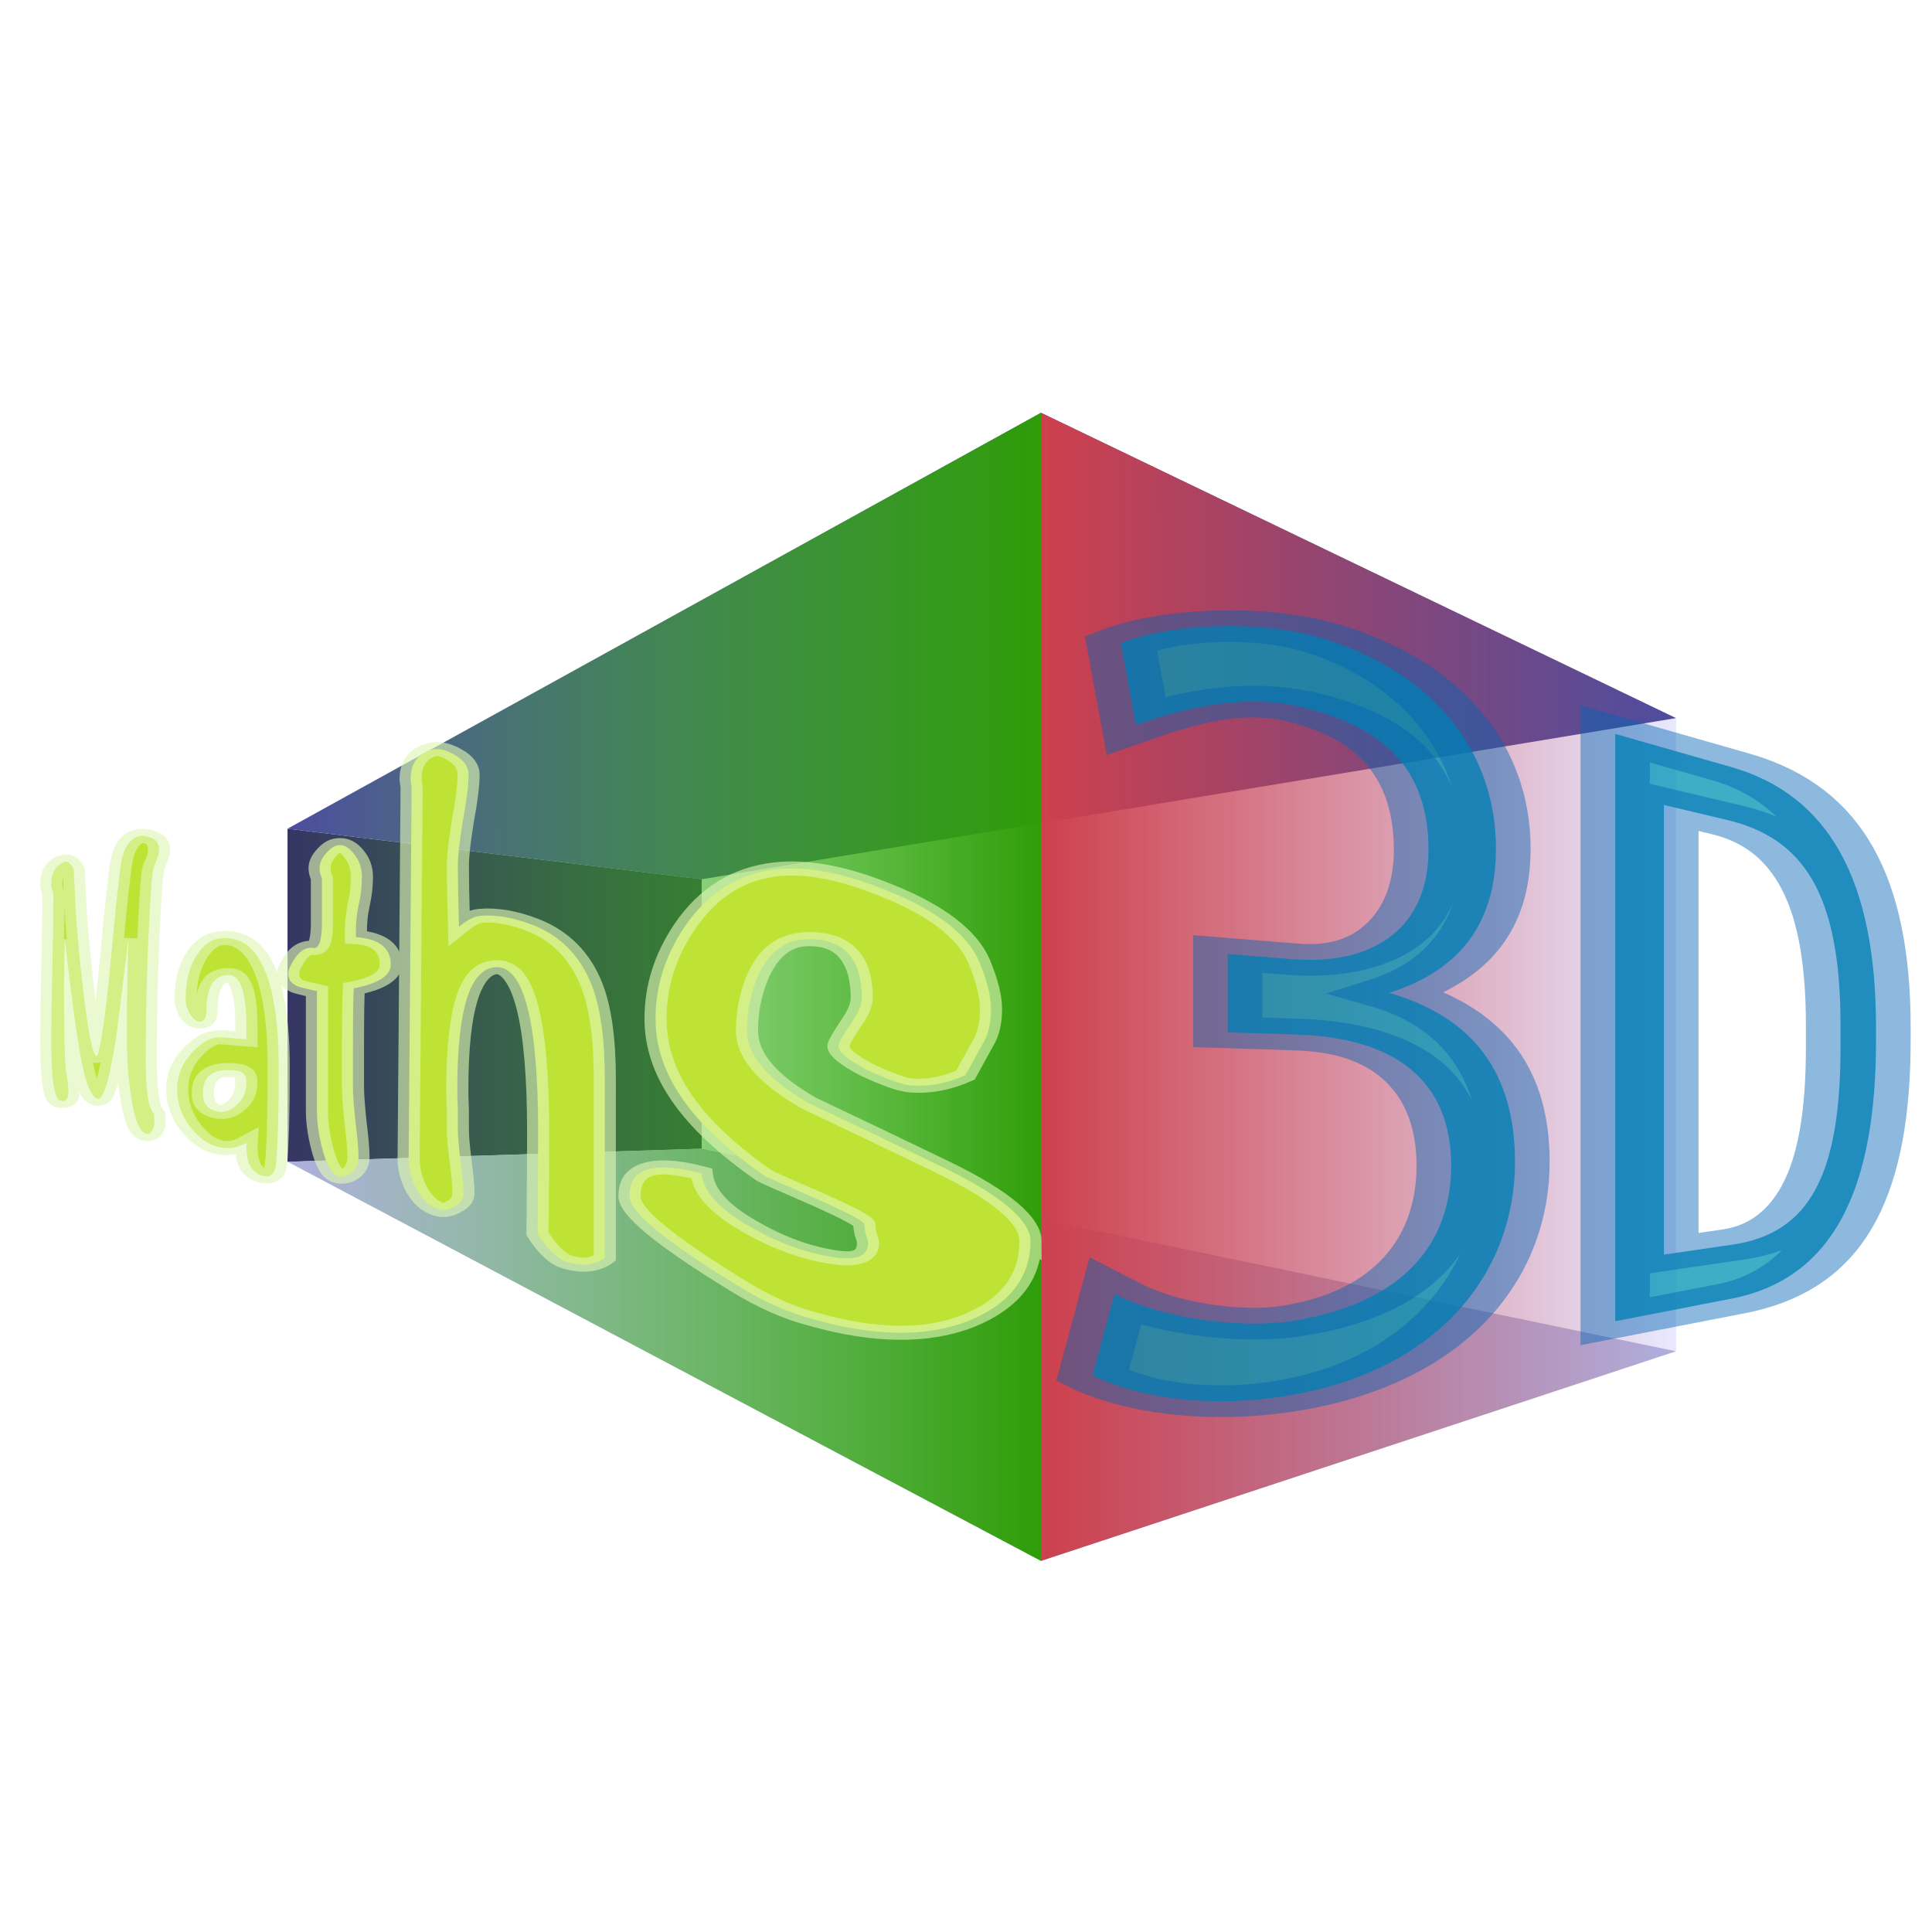
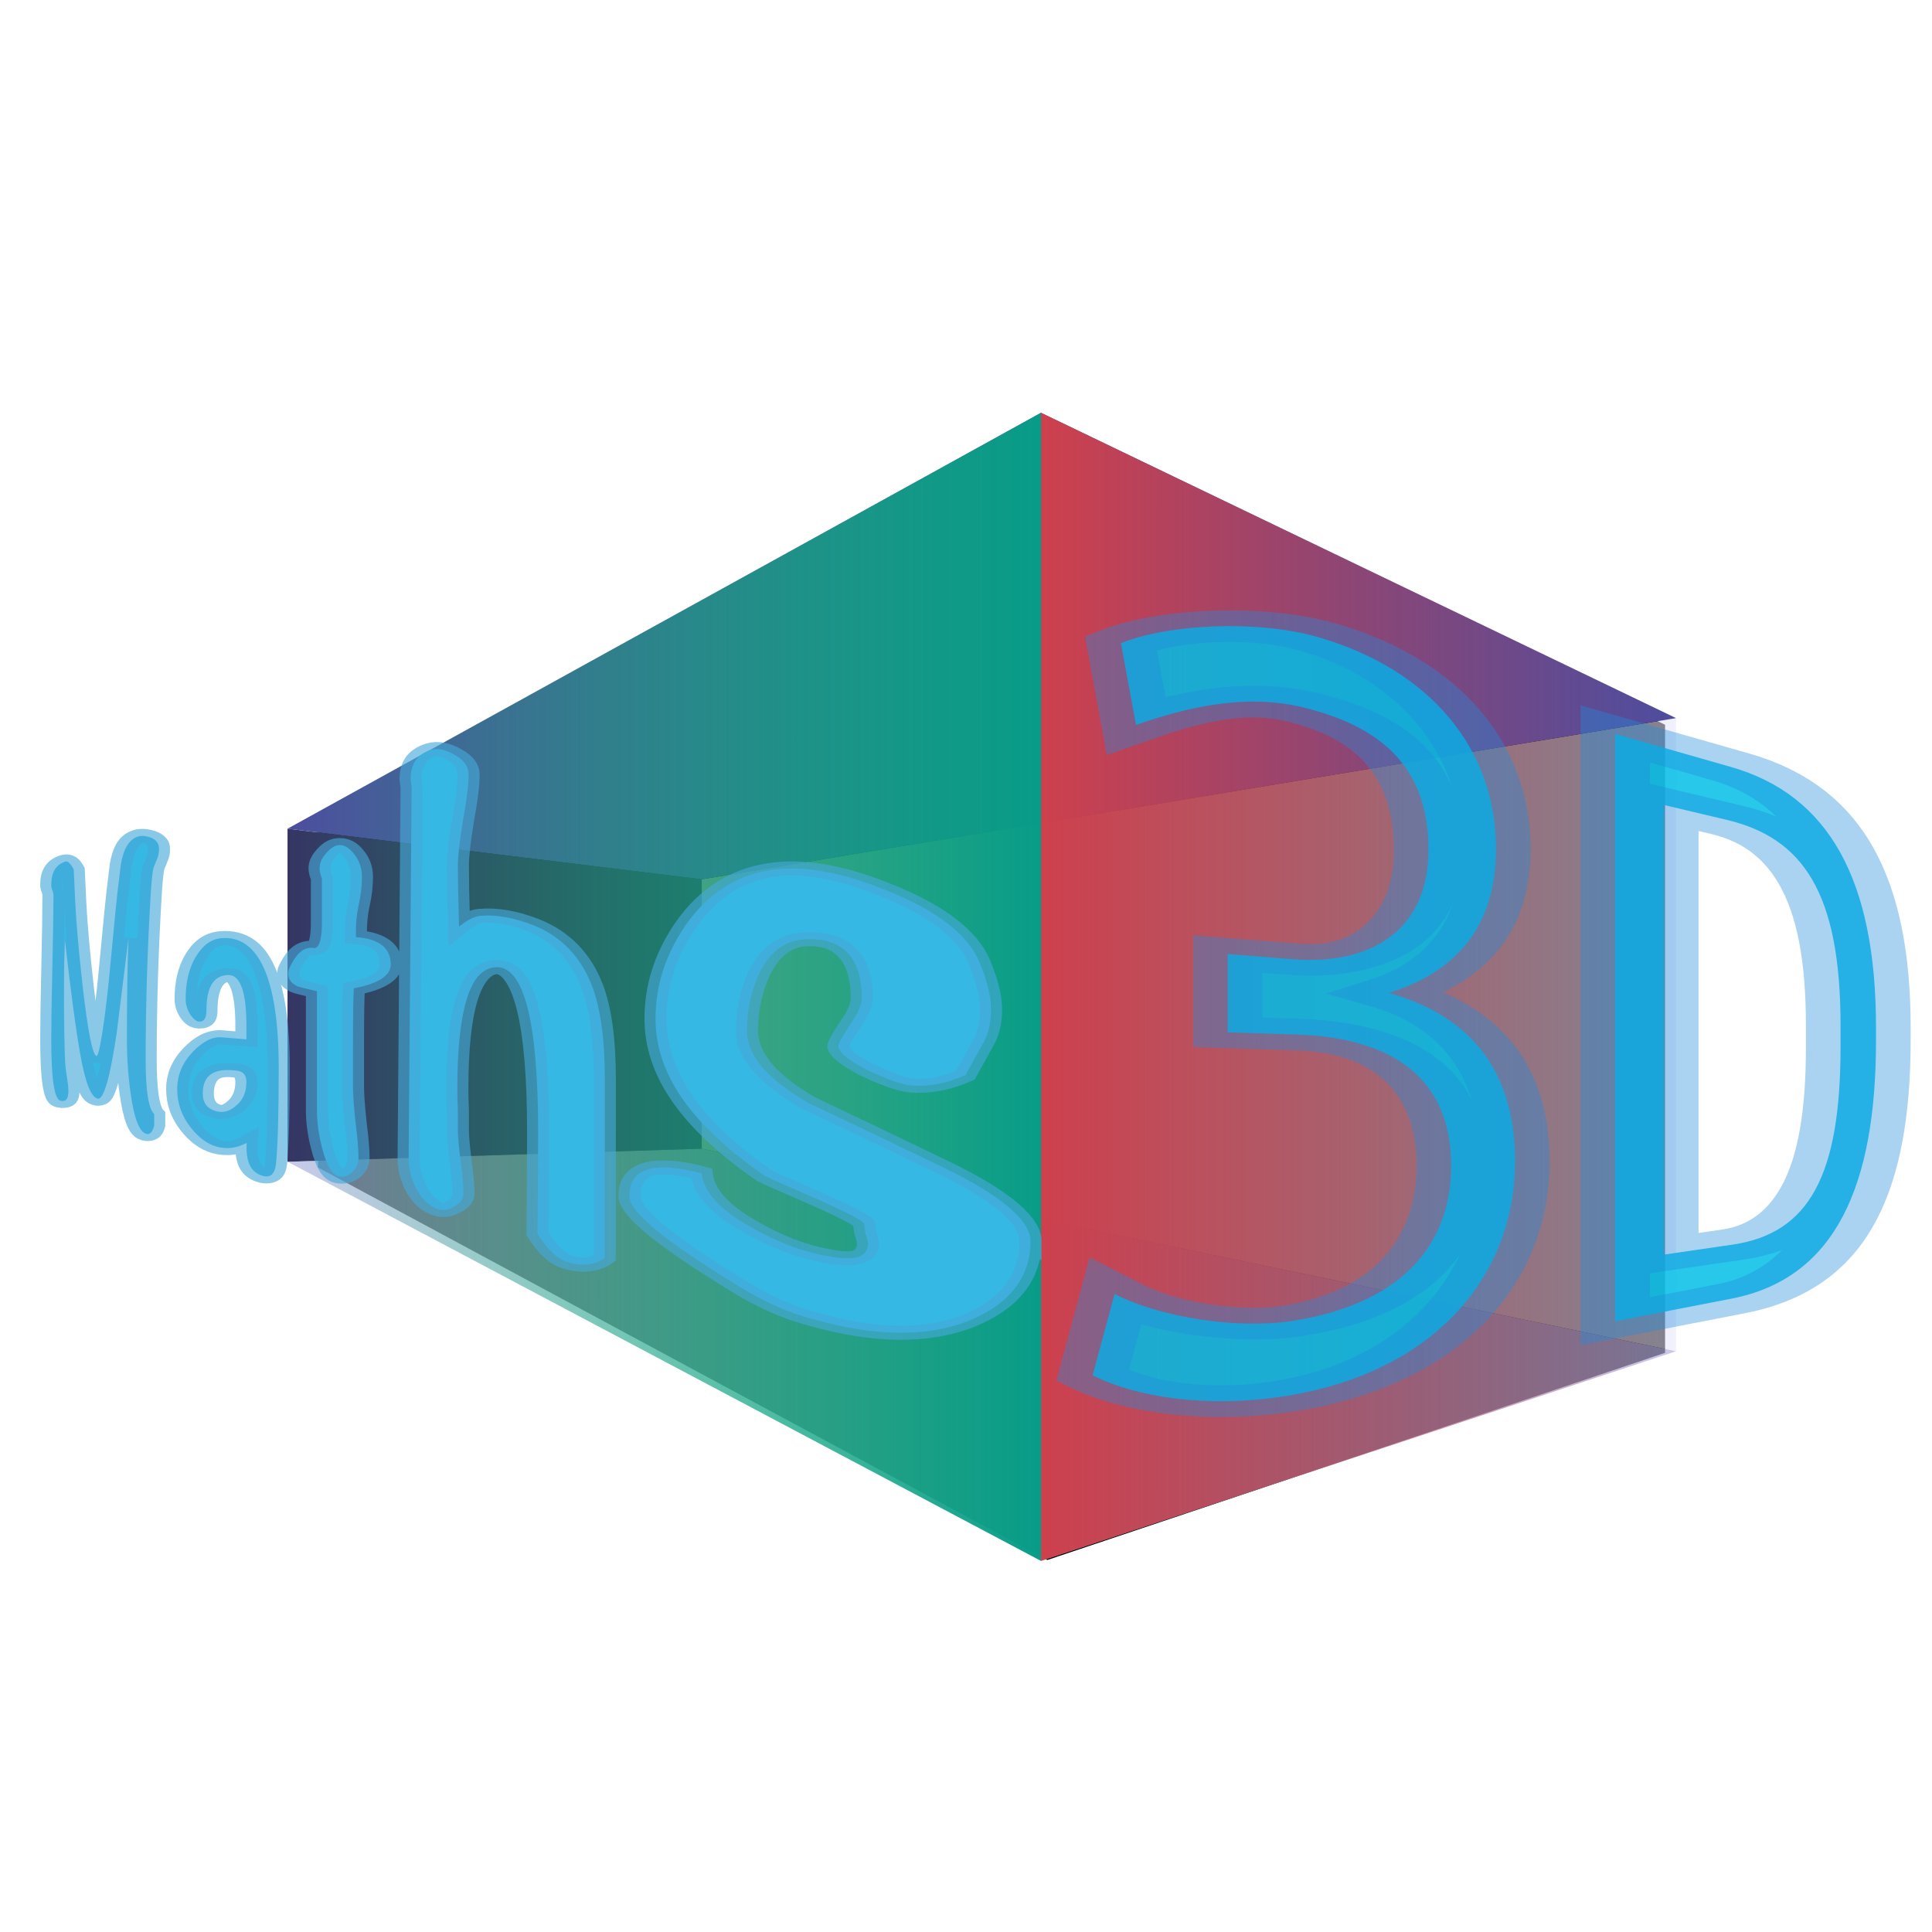
- <svg xmlns="http://www.w3.org/2000/svg" xmlns:xlink="http://www.w3.org/1999/xlink" id="svg8" version="1.1" viewBox="0 0 25.4 25.4" height="96" width="96">
+ <svg xmlns="http://www.w3.org/2000/svg" xmlns:xlink="http://www.w3.org/1999/xlink" width="96" height="96" viewBox="0 0 25.4 25.4" version="1.1" id="svg8">
  <style id="style833" />
  <defs id="defs2">
    <linearGradient id="linearGradient867">
-       <stop style="stop-color:#ce404d;stop-opacity:1;" offset="0" id="stop863" />
-       <stop style="stop-color:#c73e4b;stop-opacity:0;" offset="1" id="stop865" />
+       <stop id="stop863" offset="0" style="stop-color:#ce404d;stop-opacity:1;" />
+       <stop id="stop865" offset="1" style="stop-color:#c73e4b;stop-opacity:0;" />
    </linearGradient>
    <linearGradient id="linearGradient857">
-       <stop style="stop-color:#42e10a;stop-opacity:0;" offset="0" id="stop853" />
-       <stop style="stop-color:#2e9c07;stop-opacity:0.993;" offset="1" id="stop855" />
+       <stop id="stop853" offset="0" style="stop-color:#0ae164;stop-opacity:0;" />
+       <stop id="stop855" offset="1" style="stop-color:#079c88;stop-opacity:0.993;" />
    </linearGradient>
-     <linearGradient xlink:href="#linearGradient857" id="linearGradient859" x1="1.609" y1="12.74" x2="13.653" y2="12.74" gradientUnits="userSpaceOnUse" gradientTransform="matrix(0.8224652,0,0,0.6123653,2.45692,5.172485)" />
-     <linearGradient xlink:href="#linearGradient867" id="linearGradient869" x1="13.653" y1="12.74" x2="23.805" y2="12.74" gradientUnits="userSpaceOnUse" gradientTransform="matrix(0.8224652,0,0,0.6123653,2.45692,5.172485)" />
+     <linearGradient gradientTransform="matrix(0.8224652,0,0,0.6123653,2.45692,5.172485)" gradientUnits="userSpaceOnUse" y2="12.74" x2="13.653" y1="12.74" x1="1.609" id="linearGradient859" xlink:href="#linearGradient857" />
+     <linearGradient gradientTransform="matrix(0.8224652,0,0,0.6123653,2.45692,5.172485)" gradientUnits="userSpaceOnUse" y2="12.74" x2="23.805" y1="12.74" x1="13.653" id="linearGradient869" xlink:href="#linearGradient867" />
  </defs>
  <g id="layer1">
-     <path id="path855" style="fill:#e9e9ff;fill-rule:evenodd;stroke:none;stroke-width:0.402;stroke-linecap:round;stroke-linejoin:round;paint-order:stroke fill markers" d="M 9.225,11.56 22.035,9.441 V 17.765 L 9.225,15.102 Z" />
-     <path id="path857" style="fill:#353564;fill-rule:evenodd;stroke:none;stroke-width:0.402;stroke-linecap:round;stroke-linejoin:round;paint-order:stroke fill markers" d="m 3.78,10.895 v 4.379 L 9.225,15.102 v -3.543 z" />
-     <path id="path859" style="fill:#afafde;fill-rule:evenodd;stroke:none;stroke-width:0.402;stroke-linecap:round;stroke-linejoin:round;paint-order:stroke fill markers" d="M 3.78,15.273 13.686,20.521 22.035,17.765 9.225,15.102 Z" />
-     <path id="path861" style="fill:#4d4d9f;fill-rule:evenodd;stroke:none;stroke-width:0.402;stroke-linecap:round;stroke-linejoin:round;paint-order:stroke fill markers" d="M 3.78,10.895 13.686,5.427 22.035,9.441 9.225,11.56 Z" />
-     <path id="path863" style="fill:url(#linearGradient869);fill-opacity:1;fill-rule:evenodd;stroke:none;stroke-width:0.402;stroke-linecap:round;stroke-linejoin:round;paint-order:stroke fill markers" d="M 13.686,5.427 V 20.521 l 8.35,-2.756 V 9.441 Z" />
-     <path id="path865" style="fill:url(#linearGradient859);fill-opacity:1;fill-rule:evenodd;stroke:none;stroke-width:0.402;stroke-linecap:round;stroke-linejoin:round;paint-order:stroke fill markers" d="M 3.78,10.895 13.686,5.427 V 20.521 L 3.78,15.273 Z" />
-     <g aria-label="Maths" id="text853" style="font-style:normal;font-variant:normal;font-weight:bold;font-stretch:normal;font-size:10.583px;line-height:1.25;font-family:Noteworthy;-inkscape-font-specification:'Noteworthy Bold';font-variant-ligatures:normal;font-variant-caps:normal;font-variant-numeric:normal;font-variant-east-asian:normal;fill:#000000;fill-opacity:1;stroke:none;stroke-width:0.265" transform="matrix(0.1312095,0,0,0.137012,-2.529914,-6.076924)">
-       <g aria-label="Maths" id="text910" style="font-style:normal;font-variant:normal;font-weight:bold;font-stretch:normal;font-size:10.583px;line-height:1.25;font-family:Noteworthy;-inkscape-font-specification:'Noteworthy Bold';font-variant-ligatures:normal;font-variant-caps:normal;font-variant-numeric:normal;font-variant-east-asian:normal;fill:#bee335;fill-opacity:1;stroke:#dff5b4;stroke-width:1.7;stroke-miterlimit:4;stroke-dasharray:none;stroke-opacity:0.632" transform="matrix(1.303042,0,0,0.7928297,-0.788355,33.77673)">
-         <path id="path920" style="font-style:normal;font-variant:normal;font-weight:bold;font-stretch:normal;font-size:10.583px;font-family:Noteworthy;-inkscape-font-specification:'Noteworthy Bold';font-variant-ligatures:normal;font-variant-caps:normal;font-variant-numeric:normal;font-variant-east-asian:normal;fill:#bee335;fill-opacity:1;stroke:#dff5b4;stroke-width:1.7;stroke-miterlimit:4;stroke-dasharray:none;stroke-opacity:0.632" d="m 94.645,163.552 c 0,4.415 -1.645,7.667 -4.785,9.661 -3.244,2.012 -7.282,1.86 -11.9,-0.197 -1.858,-0.745 -3.778,-2.092 -5.747,-3.995 -5.8,-5.588 -8.408,-9.032 -8.408,-10.895 0,-2.93 1.346,-4.027 4.191,-3.251 0.423,0.116 0.876,0.274 1.361,0.477 0.142,2.189 1.327,4.29 3.647,6.381 2.116,1.943 4.253,3.206 6.405,3.733 1.81,0.475 2.741,-0.066 2.741,-1.638 0,-0.25 -0.063,-0.643 -0.191,-1.178 -0.063,-0.513 -0.095,-0.895 -0.095,-1.144 0,-0.331 -1.212,-1.348 -3.546,-2.985 -2.501,-1.71 -3.837,-2.64 -4.109,-2.861 -5.788,-6.326 -8.398,-12.461 -8.398,-19.025 0,-3.964 0.739,-7.661 2.259,-11.19 1.773,-4.061 4.093,-6.399 7.05,-6.899 2.341,-0.396 5.154,0.428 8.521,2.602 3.695,2.327 6.106,5.18 7.029,8.465 0.624,2.336 0.939,4.29 0.939,5.841 0,1.648 -0.197,3.006 -0.587,4.069 -0.469,1.329 -0.932,2.643 -1.386,3.942 -1.425,1.002 -2.807,1.411 -4.149,1.252 -0.691,-0.082 -1.846,-0.725 -3.432,-1.9 -1.468,-1.21 -2.184,-2.164 -2.184,-2.891 0,-0.324 0.373,-1.353 1.129,-3.108 0.444,-1.052 0.667,-1.952 0.667,-2.693 0,-4.94 -1.487,-7.306 -4.321,-7.108 -1.611,0.112 -2.808,1.565 -3.621,4.321 -0.59,2.107 -0.882,4.344 -0.882,6.735 0,2.983 1.53,5.858 4.763,8.782 3.17,2.362 6.608,4.949 10.348,7.791 4.364,3.329 6.692,6.373 6.692,8.907 z m -32.736,2.029 c -0.75,0.888 -1.714,1.048 -2.875,0.506 -0.767,-0.358 -1.534,-1.509 -2.301,-3.427 0.035,-5.297 0.051,-9.396 0.051,-12.294 0,-13.405 -1.105,-20.06 -3.21,-19.969 -2.035,0.088 -3.006,5.041 -3.006,14.864 0,0.548 0.014,1.347 0.042,2.399 0,1.042 0,1.837 0,2.385 0,0.826 0.071,2.112 0.214,3.863 0.144,1.705 0.216,2.975 0.216,3.802 0,0.719 -0.23,1.261 -0.685,1.622 -0.423,0.416 -0.814,0.543 -1.17,0.387 -0.674,-0.295 -1.242,-1.068 -1.71,-2.309 -0.435,-1.266 -0.651,-2.538 -0.651,-3.828 l 0.23,-44.799 c 0,-0.157 -0.013,-0.359 -0.037,-0.606 -0.027,-0.246 -0.04,-0.422 -0.04,-0.528 0,-1.86 0.511,-3.039 1.563,-3.549 0.511,-0.248 1.114,-0.054 1.815,0.595 0.715,0.611 1.079,1.422 1.079,2.423 0,1.224 -0.146,3.086 -0.436,5.569 -0.258,2.452 -0.388,4.274 -0.388,5.482 0,1.536 0.029,3.974 0.088,7.318 0.637,-0.801 1.182,-1.24 1.63,-1.303 1.199,-0.17 2.559,0.197 4.094,1.137 2.079,1.302 3.601,3.719 4.483,7.254 0.667,2.71 1.005,6.486 1.005,11.29 z M 45.453,130.068 c 0,1.359 -0.98,2.33 -2.842,2.885 -0.045,1.052 -0.067,3.44 -0.067,7.167 v 4.729 c 0,0.953 0.066,2.379 0.197,4.283 0.152,1.92 0.228,3.343 0.228,4.26 0,0.768 -0.175,1.395 -0.521,1.878 -0.344,0.429 -0.683,0.57 -1.017,0.427 -0.512,-0.218 -0.935,-1.387 -1.274,-3.488 -0.256,-1.592 -0.382,-3.084 -0.382,-4.489 v -14.415 c -0.881,-0.315 -1.374,-0.511 -1.502,-0.597 -0.473,-0.344 -0.706,-0.839 -0.706,-1.488 0,-0.174 0.017,-0.37 0.052,-0.588 0.469,-1.648 1.003,-2.514 1.605,-2.575 0.04,-0.004 0.096,-0.01 0.173,-0.018 0.077,0.036 0.135,0.053 0.172,0.049 0.409,-0.041 0.607,-1.18 0.587,-3.414 v -5.001 c -0.119,-0.468 -0.179,-0.884 -0.179,-1.248 0,-0.592 0.149,-1.16 0.447,-1.711 0.321,-0.612 0.625,-0.968 0.915,-1.064 0.436,-0.145 0.86,0.189 1.271,1.015 0.414,0.788 0.624,1.718 0.624,2.782 0,1.163 -0.088,2.343 -0.265,3.534 -0.153,1.132 -0.217,2.294 -0.196,3.491 v 0.288 c 1.756,0.188 2.679,1.293 2.679,3.307 z m -8.618,12.522 c 0,5.512 -0.07,9.373 -0.207,11.574 -0.086,1.279 -0.442,1.767 -1.058,1.473 -0.9,-0.429 -1.29,-1.749 -1.197,-3.978 -0.766,0.649 -1.536,0.794 -2.308,0.458 -0.718,-0.312 -1.38,-1.085 -1.99,-2.299 -0.703,-1.401 -1.046,-2.943 -1.046,-4.662 0,-1.684 0.392,-3.176 1.2,-4.516 0.762,-1.252 1.503,-1.85 2.219,-1.757 l 1.902,0.246 v -1.461 c 0.015,-4.254 -0.463,-6.362 -1.404,-6.323 -1.125,0.047 -1.667,1.469 -1.667,4.266 0,0.946 -0.188,1.402 -0.56,1.369 -0.224,-0.02 -0.457,-0.317 -0.7,-0.886 -0.228,-0.601 -0.342,-1.208 -0.342,-1.827 0,-2.038 0.253,-3.728 0.767,-5.094 0.527,-1.401 1.178,-2.17 1.962,-2.283 2.857,-0.412 4.429,4.808 4.429,15.7 z m -2.485,1.704 c 0,-0.809 -0.233,-1.263 -0.69,-1.362 -1.812,-0.391 -2.664,0.532 -2.664,2.746 0,1.204 0.371,1.93 1.133,2.187 0.484,0.163 0.949,-0.056 1.394,-0.668 0.548,-0.673 0.827,-1.645 0.827,-2.904 z m -6.72,-28.229 c 0,0.483 -0.051,0.902 -0.153,1.254 -0.168,0.652 -0.257,0.995 -0.268,1.032 -0.067,0.369 -0.133,1.28 -0.199,2.731 -0.272,6.978 -0.407,13.78 -0.407,20.48 0,3.769 0.216,5.969 0.657,6.613 v 1.39 c -0.134,0.795 -0.337,1.128 -0.609,1.004 -0.541,-0.247 -0.94,-1.891 -1.204,-4.905 -0.191,-2.109 -0.286,-4.273 -0.286,-6.508 0,-4.892 0.04,-8.976 0.12,-12.264 -0.298,3.823 -0.595,7.599 -0.893,11.329 -0.525,5.61 -1.018,8.264 -1.479,8.088 -0.508,-0.194 -0.945,-1.941 -1.314,-5.191 -0.336,-2.887 -0.74,-7.607 -1.205,-14.062 -0.045,1.922 -0.067,3.878 -0.067,5.873 0,4.132 0.03,7.132 0.09,9.004 0.007,0.341 0.048,0.903 0.125,1.69 0.083,0.765 0.125,1.361 0.125,1.786 0,0.938 -0.209,1.319 -0.618,1.145 -0.471,-0.2 -0.701,-2.681 -0.701,-7.447 0,-1.935 0.028,-4.822 0.085,-8.67 0.056,-3.862 0.084,-6.757 0.084,-8.674 0,-0.219 -0.028,-0.442 -0.084,-0.666 -0.057,-0.223 -0.085,-0.443 -0.085,-0.662 0,-1.526 0.356,-2.462 1.093,-2.823 0.174,-0.085 0.385,0.226 0.634,0.942 0.024,0.881 0.063,2.219 0.118,4.015 0.08,2.523 0.267,5.868 0.566,10.083 0.405,5.553 0.766,8.416 1.077,8.488 0.07,0.016 0.162,-0.435 0.276,-1.357 0.223,-1.804 0.444,-4.39 0.664,-7.773 0.166,-2.729 0.333,-5.484 0.503,-8.266 0.077,-1.318 0.214,-3.235 0.418,-5.769 0.204,-1.919 0.64,-3.052 1.325,-3.392 0.251,-0.125 0.56,-0.094 0.928,0.097 0.454,0.264 0.685,0.726 0.685,1.382 z" />
+     <path id="path923" d="m 4.309,11.02 9.471,-5.311 7.983,3.899 V 17.694 l -7.983,2.677 -9.471,-5.098 z" style="fill:#000000;fill-opacity:1;stroke:#000000;stroke-width:0.255px;stroke-linecap:butt;stroke-linejoin:miter;stroke-opacity:1" />
+     <path d="M 9.225,11.56 22.035,9.441 V 17.765 L 9.225,15.102 Z" style="fill:#e9e9ff;fill-opacity:0.567;fill-rule:evenodd;stroke:none;stroke-width:0.402;stroke-linecap:round;stroke-linejoin:round;paint-order:stroke fill markers" id="path855" />
+     <path d="m 3.78,10.895 v 4.379 L 9.225,15.102 v -3.543 z" style="fill:#353564;fill-rule:evenodd;stroke:none;stroke-width:0.402;stroke-linecap:round;stroke-linejoin:round;paint-order:stroke fill markers" id="path857" />
+     <path d="M 3.78,15.273 13.686,20.521 22.035,17.765 9.225,15.102 Z" style="fill:#afafde;fill-opacity:0.675;fill-rule:evenodd;stroke:none;stroke-width:0.402;stroke-linecap:round;stroke-linejoin:round;paint-order:stroke fill markers" id="path859" />
+     <path d="M 3.78,10.895 13.686,5.427 22.035,9.441 9.225,11.56 Z" style="fill:#4d4d9f;fill-rule:evenodd;stroke:none;stroke-width:0.402;stroke-linecap:round;stroke-linejoin:round;paint-order:stroke fill markers" id="path861" />
+     <path d="M 13.686,5.427 V 20.521 l 8.35,-2.756 V 9.441 Z" style="fill:url(#linearGradient869);fill-opacity:1;fill-rule:evenodd;stroke:none;stroke-width:0.402;stroke-linecap:round;stroke-linejoin:round;paint-order:stroke fill markers" id="path863" />
+     <path d="M 3.78,10.895 13.686,5.427 V 20.521 L 3.78,15.273 Z" style="fill:url(#linearGradient859);fill-opacity:1;fill-rule:evenodd;stroke:none;stroke-width:0.402;stroke-linecap:round;stroke-linejoin:round;paint-order:stroke fill markers" id="path865" />
+     <g transform="matrix(0.1312095,0,0,0.137012,-2.529914,-6.076924)" style="font-style:normal;font-variant:normal;font-weight:bold;font-stretch:normal;font-size:10.583px;line-height:1.25;font-family:Noteworthy;-inkscape-font-specification:'Noteworthy Bold';font-variant-ligatures:normal;font-variant-caps:normal;font-variant-numeric:normal;font-variant-east-asian:normal;fill:#000000;fill-opacity:1;stroke:none;stroke-width:0.265" id="text853" aria-label="Maths">
+       <g transform="matrix(1.303042,0,0,0.7928297,-0.788355,33.77673)" style="font-style:normal;font-variant:normal;font-weight:bold;font-stretch:normal;font-size:10.583px;line-height:1.25;font-family:Noteworthy;-inkscape-font-specification:'Noteworthy Bold';font-variant-ligatures:normal;font-variant-caps:normal;font-variant-numeric:normal;font-variant-east-asian:normal;fill:#35b8e3;fill-opacity:1;stroke:#46a8d9;stroke-width:1.7;stroke-miterlimit:4;stroke-dasharray:none;stroke-opacity:0.632" id="text910" aria-label="Maths">
+         <path d="m 94.645,163.552 c 0,4.415 -1.645,7.667 -4.785,9.661 -3.244,2.012 -7.282,1.86 -11.9,-0.197 -1.858,-0.745 -3.778,-2.092 -5.747,-3.995 -5.8,-5.588 -8.408,-9.032 -8.408,-10.895 0,-2.93 1.346,-4.027 4.191,-3.251 0.423,0.116 0.876,0.274 1.361,0.477 0.142,2.189 1.327,4.29 3.647,6.381 2.116,1.943 4.253,3.206 6.405,3.733 1.81,0.475 2.741,-0.066 2.741,-1.638 0,-0.25 -0.063,-0.643 -0.191,-1.178 -0.063,-0.513 -0.095,-0.895 -0.095,-1.144 0,-0.331 -1.212,-1.348 -3.546,-2.985 -2.501,-1.71 -3.837,-2.64 -4.109,-2.861 -5.788,-6.326 -8.398,-12.461 -8.398,-19.025 0,-3.964 0.739,-7.661 2.259,-11.19 1.773,-4.061 4.093,-6.399 7.05,-6.899 2.341,-0.396 5.154,0.428 8.521,2.602 3.695,2.327 6.106,5.18 7.029,8.465 0.624,2.336 0.939,4.29 0.939,5.841 0,1.648 -0.197,3.006 -0.587,4.069 -0.469,1.329 -0.932,2.643 -1.386,3.942 -1.425,1.002 -2.807,1.411 -4.149,1.252 -0.691,-0.082 -1.846,-0.725 -3.432,-1.9 -1.468,-1.21 -2.184,-2.164 -2.184,-2.891 0,-0.324 0.373,-1.353 1.129,-3.108 0.444,-1.052 0.667,-1.952 0.667,-2.693 0,-4.94 -1.487,-7.306 -4.321,-7.108 -1.611,0.112 -2.808,1.565 -3.621,4.321 -0.59,2.107 -0.882,4.344 -0.882,6.735 0,2.983 1.53,5.858 4.763,8.782 3.17,2.362 6.608,4.949 10.348,7.791 4.364,3.329 6.692,6.373 6.692,8.907 z m -32.736,2.029 c -0.75,0.888 -1.714,1.048 -2.875,0.506 -0.767,-0.358 -1.534,-1.509 -2.301,-3.427 0.035,-5.297 0.051,-9.396 0.051,-12.294 0,-13.405 -1.105,-20.06 -3.21,-19.969 -2.035,0.088 -3.006,5.041 -3.006,14.864 0,0.548 0.014,1.347 0.042,2.399 0,1.042 0,1.837 0,2.385 0,0.826 0.071,2.112 0.214,3.863 0.144,1.705 0.216,2.975 0.216,3.802 0,0.719 -0.23,1.261 -0.685,1.622 -0.423,0.416 -0.814,0.543 -1.17,0.387 -0.674,-0.295 -1.242,-1.068 -1.71,-2.309 -0.435,-1.266 -0.651,-2.538 -0.651,-3.828 l 0.23,-44.799 c 0,-0.157 -0.013,-0.359 -0.037,-0.606 -0.027,-0.246 -0.04,-0.422 -0.04,-0.528 0,-1.86 0.511,-3.039 1.563,-3.549 0.511,-0.248 1.114,-0.054 1.815,0.595 0.715,0.611 1.079,1.422 1.079,2.423 0,1.224 -0.146,3.086 -0.436,5.569 -0.258,2.452 -0.388,4.274 -0.388,5.482 0,1.536 0.029,3.974 0.088,7.318 0.637,-0.801 1.182,-1.24 1.63,-1.303 1.199,-0.17 2.559,0.197 4.094,1.137 2.079,1.302 3.601,3.719 4.483,7.254 0.667,2.71 1.005,6.486 1.005,11.29 z M 45.453,130.068 c 0,1.359 -0.98,2.33 -2.842,2.885 -0.045,1.052 -0.067,3.44 -0.067,7.167 v 4.729 c 0,0.953 0.066,2.379 0.197,4.283 0.152,1.92 0.228,3.343 0.228,4.26 0,0.768 -0.175,1.395 -0.521,1.878 -0.344,0.429 -0.683,0.57 -1.017,0.427 -0.512,-0.218 -0.935,-1.387 -1.274,-3.488 -0.256,-1.592 -0.382,-3.084 -0.382,-4.489 v -14.415 c -0.881,-0.315 -1.374,-0.511 -1.502,-0.597 -0.473,-0.344 -0.706,-0.839 -0.706,-1.488 0,-0.174 0.017,-0.37 0.052,-0.588 0.469,-1.648 1.003,-2.514 1.605,-2.575 0.04,-0.004 0.096,-0.01 0.173,-0.018 0.077,0.036 0.135,0.053 0.172,0.049 0.409,-0.041 0.607,-1.18 0.587,-3.414 v -5.001 c -0.119,-0.468 -0.179,-0.884 -0.179,-1.248 0,-0.592 0.149,-1.16 0.447,-1.711 0.321,-0.612 0.625,-0.968 0.915,-1.064 0.436,-0.145 0.86,0.189 1.271,1.015 0.414,0.788 0.624,1.718 0.624,2.782 0,1.163 -0.088,2.343 -0.265,3.534 -0.153,1.132 -0.217,2.294 -0.196,3.491 v 0.288 c 1.756,0.188 2.679,1.293 2.679,3.307 z m -8.618,12.522 c 0,5.512 -0.07,9.373 -0.207,11.574 -0.086,1.279 -0.442,1.767 -1.058,1.473 -0.9,-0.429 -1.29,-1.749 -1.197,-3.978 -0.766,0.649 -1.536,0.794 -2.308,0.458 -0.718,-0.312 -1.38,-1.085 -1.99,-2.299 -0.703,-1.401 -1.046,-2.943 -1.046,-4.662 0,-1.684 0.392,-3.176 1.2,-4.516 0.762,-1.252 1.503,-1.85 2.219,-1.757 l 1.902,0.246 v -1.461 c 0.015,-4.254 -0.463,-6.362 -1.404,-6.323 -1.125,0.047 -1.667,1.469 -1.667,4.266 0,0.946 -0.188,1.402 -0.56,1.369 -0.224,-0.02 -0.457,-0.317 -0.7,-0.886 -0.228,-0.601 -0.342,-1.208 -0.342,-1.827 0,-2.038 0.253,-3.728 0.767,-5.094 0.527,-1.401 1.178,-2.17 1.962,-2.283 2.857,-0.412 4.429,4.808 4.429,15.7 z m -2.485,1.704 c 0,-0.809 -0.233,-1.263 -0.69,-1.362 -1.812,-0.391 -2.664,0.532 -2.664,2.746 0,1.204 0.371,1.93 1.133,2.187 0.484,0.163 0.949,-0.056 1.394,-0.668 0.548,-0.673 0.827,-1.645 0.827,-2.904 z m -6.72,-28.229 c 0,0.483 -0.051,0.902 -0.153,1.254 -0.168,0.652 -0.257,0.995 -0.268,1.032 -0.067,0.369 -0.133,1.28 -0.199,2.731 -0.272,6.978 -0.407,13.78 -0.407,20.48 0,3.769 0.216,5.969 0.657,6.613 v 1.39 c -0.134,0.795 -0.337,1.128 -0.609,1.004 -0.541,-0.247 -0.94,-1.891 -1.204,-4.905 -0.191,-2.109 -0.286,-4.273 -0.286,-6.508 0,-4.892 0.04,-8.976 0.12,-12.264 -0.298,3.823 -0.595,7.599 -0.893,11.329 -0.525,5.61 -1.018,8.264 -1.479,8.088 -0.508,-0.194 -0.945,-1.941 -1.314,-5.191 -0.336,-2.887 -0.74,-7.607 -1.205,-14.062 -0.045,1.922 -0.067,3.878 -0.067,5.873 0,4.132 0.03,7.132 0.09,9.004 0.007,0.341 0.048,0.903 0.125,1.69 0.083,0.765 0.125,1.361 0.125,1.786 0,0.938 -0.209,1.319 -0.618,1.145 -0.471,-0.2 -0.701,-2.681 -0.701,-7.447 0,-1.935 0.028,-4.822 0.085,-8.67 0.056,-3.862 0.084,-6.757 0.084,-8.674 0,-0.219 -0.028,-0.442 -0.084,-0.666 -0.057,-0.223 -0.085,-0.443 -0.085,-0.662 0,-1.526 0.356,-2.462 1.093,-2.823 0.174,-0.085 0.385,0.226 0.634,0.942 0.024,0.881 0.063,2.219 0.118,4.015 0.08,2.523 0.267,5.868 0.566,10.083 0.405,5.553 0.766,8.416 1.077,8.488 0.07,0.016 0.162,-0.435 0.276,-1.357 0.223,-1.804 0.444,-4.39 0.664,-7.773 0.166,-2.729 0.333,-5.484 0.503,-8.266 0.077,-1.318 0.214,-3.235 0.418,-5.769 0.204,-1.919 0.64,-3.052 1.325,-3.392 0.251,-0.125 0.56,-0.094 0.928,0.097 0.454,0.264 0.685,0.726 0.685,1.382 z" style="font-style:normal;font-variant:normal;font-weight:bold;font-stretch:normal;font-size:10.583px;font-family:Noteworthy;-inkscape-font-specification:'Noteworthy Bold';font-variant-ligatures:normal;font-variant-caps:normal;font-variant-numeric:normal;font-variant-east-asian:normal;fill:#35b8e3;fill-opacity:1;stroke:#46a8d9;stroke-width:1.7;stroke-miterlimit:4;stroke-dasharray:none;stroke-opacity:0.632" id="path920" />
      </g>
-       <g aria-label="3D" id="text948" style="font-style:normal;font-variant:normal;font-weight:normal;font-stretch:normal;font-size:10.583px;line-height:1.25;font-family:'Apple SD Gothic Neo';-inkscape-font-specification:'Apple SD Gothic Neo Normal';font-variant-ligatures:normal;font-variant-caps:normal;font-variant-numeric:normal;font-variant-east-asian:normal;fill:#0095b5;fill-opacity:0.763;stroke:#0065b3;stroke-width:4.538;stroke-miterlimit:4;stroke-dasharray:none;stroke-opacity:0.453" transform="matrix(1.529581,0,0,0.6692907,-34.85678,50.91747)">
-         <path id="path952" style="font-style:normal;font-variant:normal;font-weight:normal;font-stretch:normal;font-size:10.583px;font-family:'Apple SD Gothic Neo';-inkscape-font-specification:'Apple SD Gothic Neo Normal';font-variant-ligatures:normal;font-variant-caps:normal;font-variant-numeric:normal;font-variant-east-asian:normal;fill:#0095b5;fill-opacity:0.763;stroke:#0065b3;stroke-width:4.538;stroke-miterlimit:4;stroke-dasharray:none;stroke-opacity:0.453" d="m 141.201,179.617 7.617,-3.239 c 6.808,-2.895 9.468,-16.174 9.468,-37.009 v -1.877 c 0,-21.133 -3.088,-33.334 -9.504,-37.343 l -7.581,-4.738 z m 3.191,-9.552 v -64.465 l 4.112,2.132 c 4.987,2.586 7.459,10.421 7.459,29.464 v 3.072 c 0,18.327 -2.021,26.752 -7.076,28.364 z m -23.702,19.849 c 9.004,-3.97 13.947,-17.281 13.947,-33.166 0,-14.119 -3.375,-21.143 -8.25,-24.207 4.285,-2.964 7.004,-9.234 7.004,-20.665 0,-14.459 -4.363,-25.662 -11.585,-30.3 -3.913,-2.513 -9.763,-1.991 -12.982,0.823 l 0.986,11.729 c 3.316,-2.539 7.168,-4.542 10.949,-2.516 5.151,2.76 8.212,8.595 8.212,20.455 0,10.847 -3.418,16.611 -8.95,15.638 l -4.202,-0.739 v 11.235 l 4.537,0.315 c 6.386,0.443 10.1,6.535 10.1,18.772 0,11.813 -3.482,19.955 -10.436,22.292 -3.477,1.168 -8.527,-0.401 -11.614,-3.876 l -1.438,11.665 c 3.08,3.404 8.269,4.95 13.722,2.545 z" />
+       <g transform="matrix(1.529581,0,0,0.6692907,-34.85678,50.91747)" style="font-style:normal;font-variant:normal;font-weight:normal;font-stretch:normal;font-size:10.583px;line-height:1.25;font-family:'Apple SD Gothic Neo';-inkscape-font-specification:'Apple SD Gothic Neo Normal';font-variant-ligatures:normal;font-variant-caps:normal;font-variant-numeric:normal;font-variant-east-asian:normal;fill:#00bee6;fill-opacity:0.842;stroke:#218bdd;stroke-width:4.538;stroke-miterlimit:4;stroke-dasharray:none;stroke-opacity:0.38" id="text948" aria-label="3D">
+         <path d="m 141.201,179.617 7.617,-3.239 c 6.808,-2.895 9.468,-16.174 9.468,-37.009 v -1.877 c 0,-21.133 -3.088,-33.334 -9.504,-37.343 l -7.581,-4.738 z m 3.191,-9.552 v -64.465 l 4.112,2.132 c 4.987,2.586 7.459,10.421 7.459,29.464 v 3.072 c 0,18.327 -2.021,26.752 -7.076,28.364 z m -23.702,19.849 c 9.004,-3.97 13.947,-17.281 13.947,-33.166 0,-14.119 -3.375,-21.143 -8.25,-24.207 4.285,-2.964 7.004,-9.234 7.004,-20.665 0,-14.459 -4.363,-25.662 -11.585,-30.3 -3.913,-2.513 -9.763,-1.991 -12.982,0.823 l 0.986,11.729 c 3.316,-2.539 7.168,-4.542 10.949,-2.516 5.151,2.76 8.212,8.595 8.212,20.455 0,10.847 -3.418,16.611 -8.95,15.638 l -4.202,-0.739 v 11.235 l 4.537,0.315 c 6.386,0.443 10.1,6.535 10.1,18.772 0,11.813 -3.482,19.955 -10.436,22.292 -3.477,1.168 -8.527,-0.401 -11.614,-3.876 l -1.438,11.665 c 3.08,3.404 8.269,4.95 13.722,2.545 z" style="font-style:normal;font-variant:normal;font-weight:normal;font-stretch:normal;font-size:10.583px;font-family:'Apple SD Gothic Neo';-inkscape-font-specification:'Apple SD Gothic Neo Normal';font-variant-ligatures:normal;font-variant-caps:normal;font-variant-numeric:normal;font-variant-east-asian:normal;fill:#00bee6;fill-opacity:0.842;stroke:#218bdd;stroke-width:4.538;stroke-miterlimit:4;stroke-dasharray:none;stroke-opacity:0.38" id="path952" />
      </g>
    </g>
  </g>
</svg>
